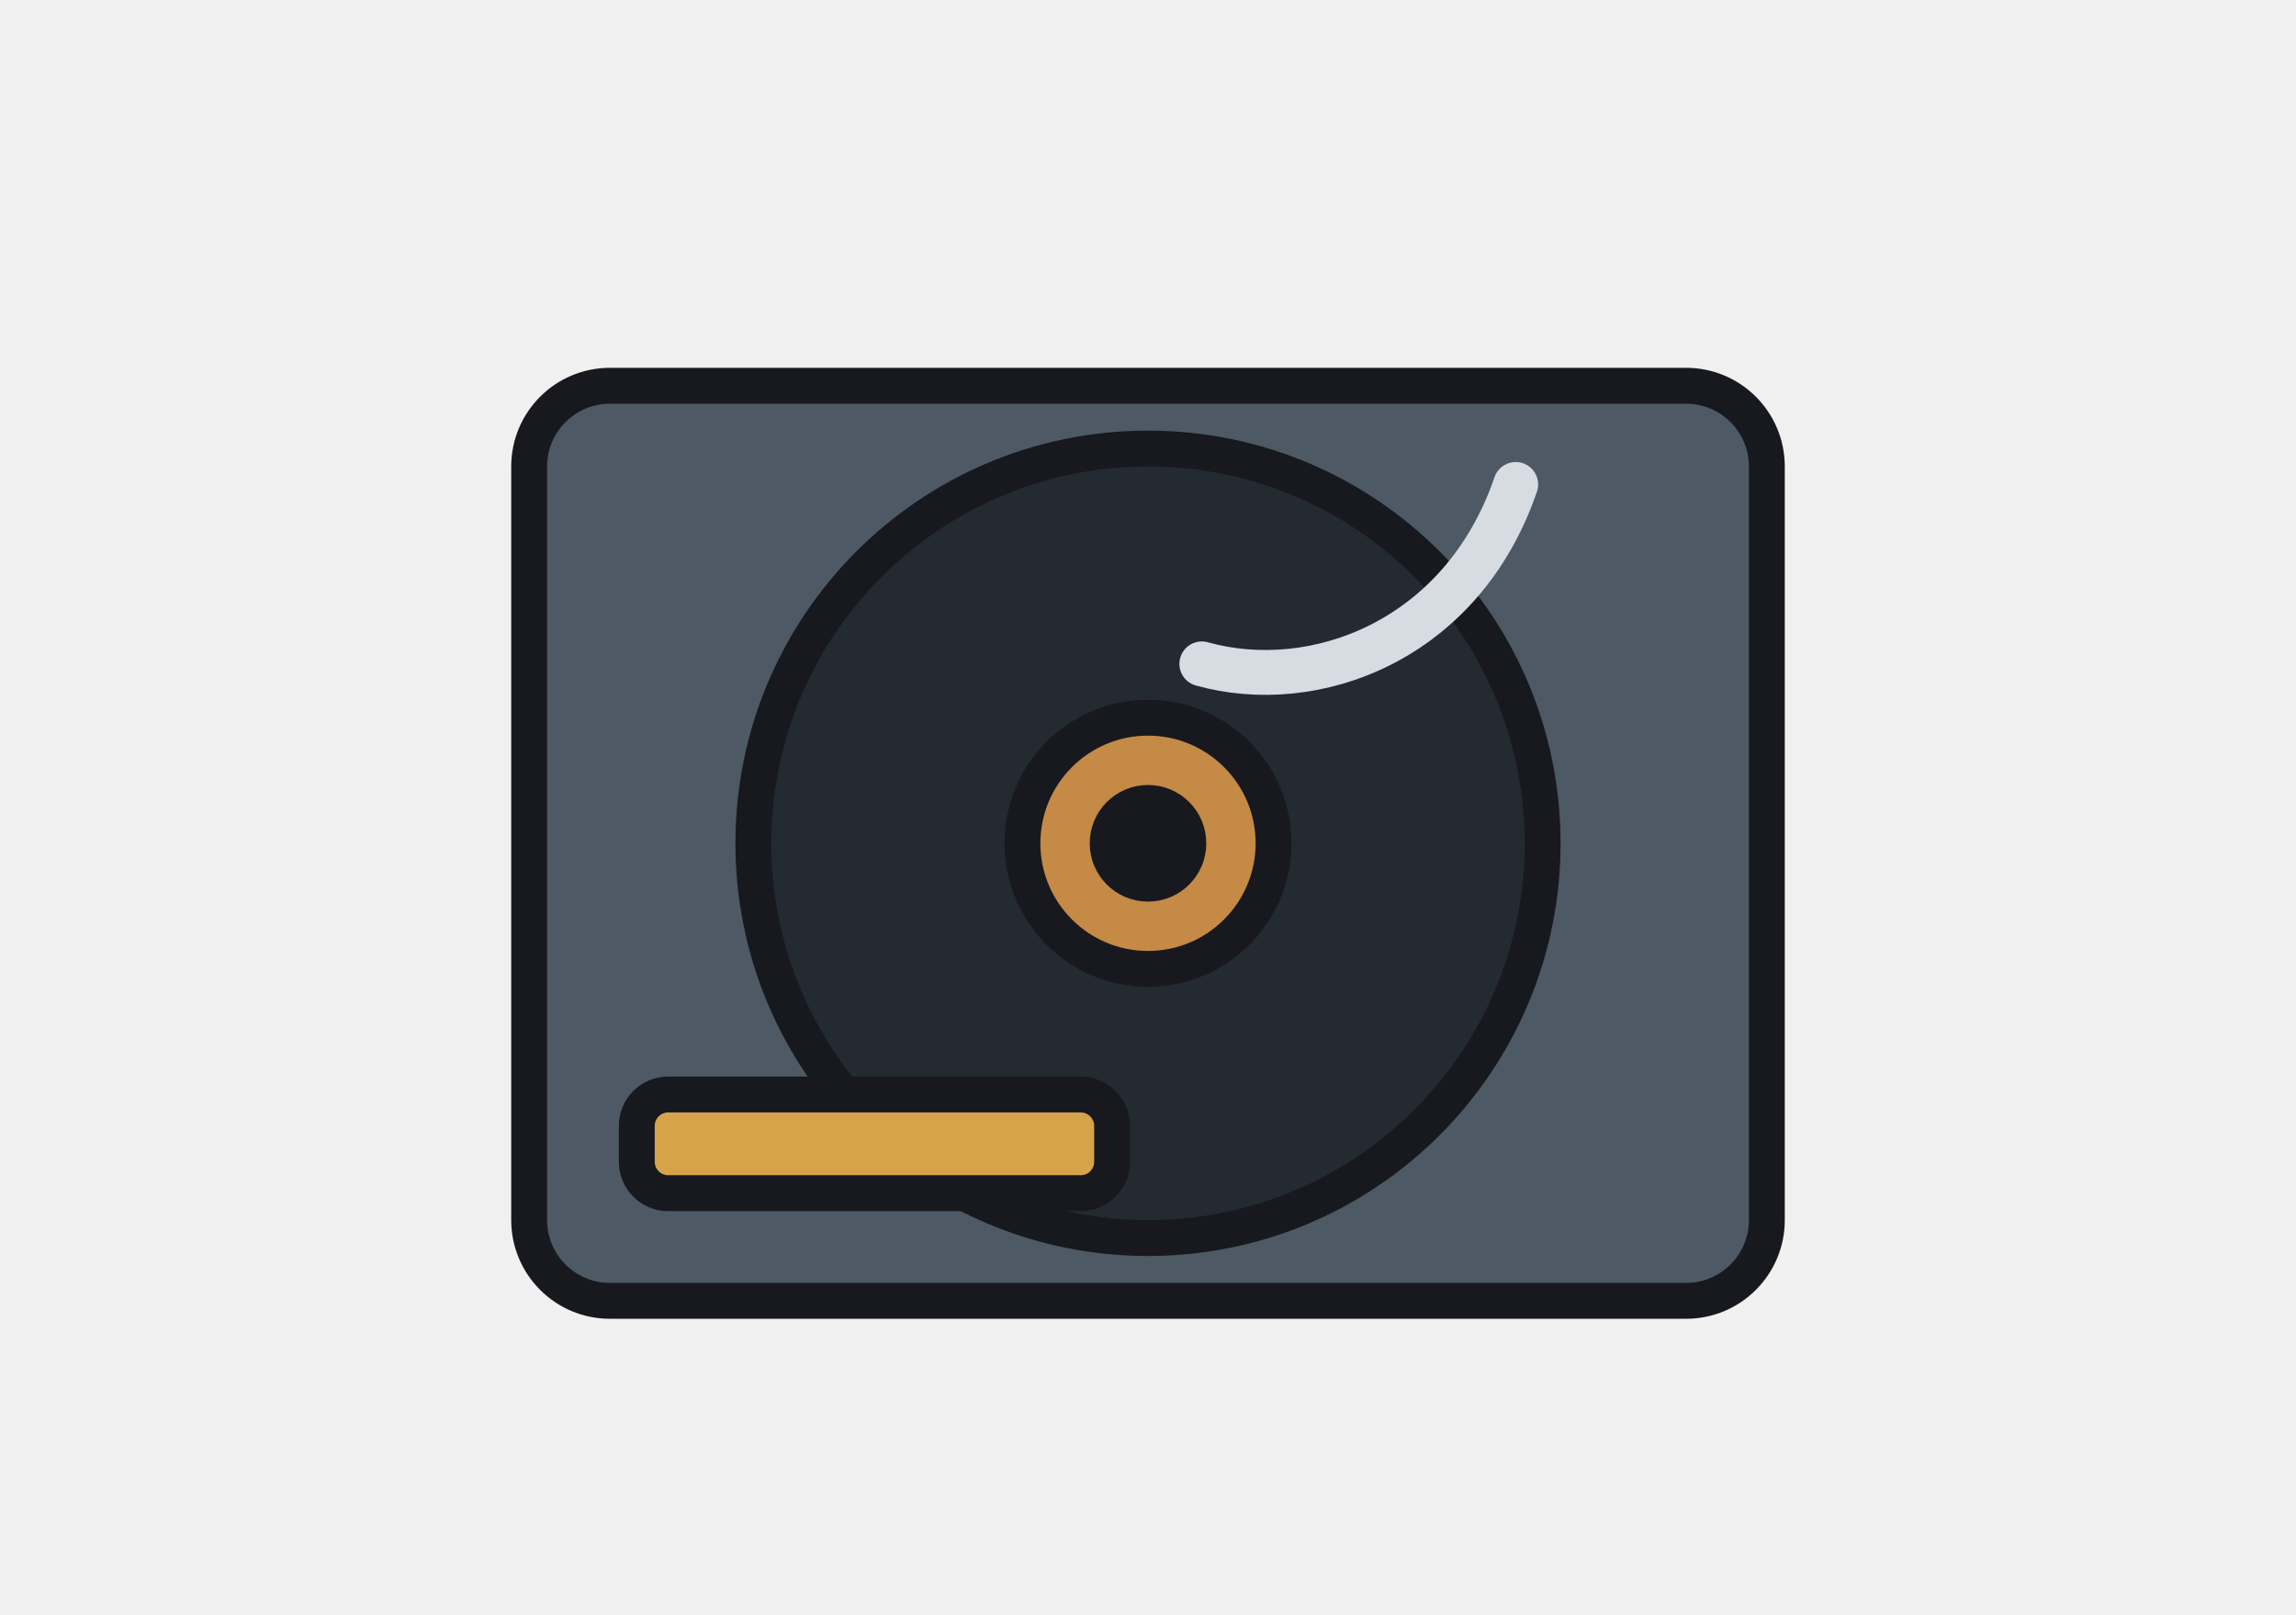
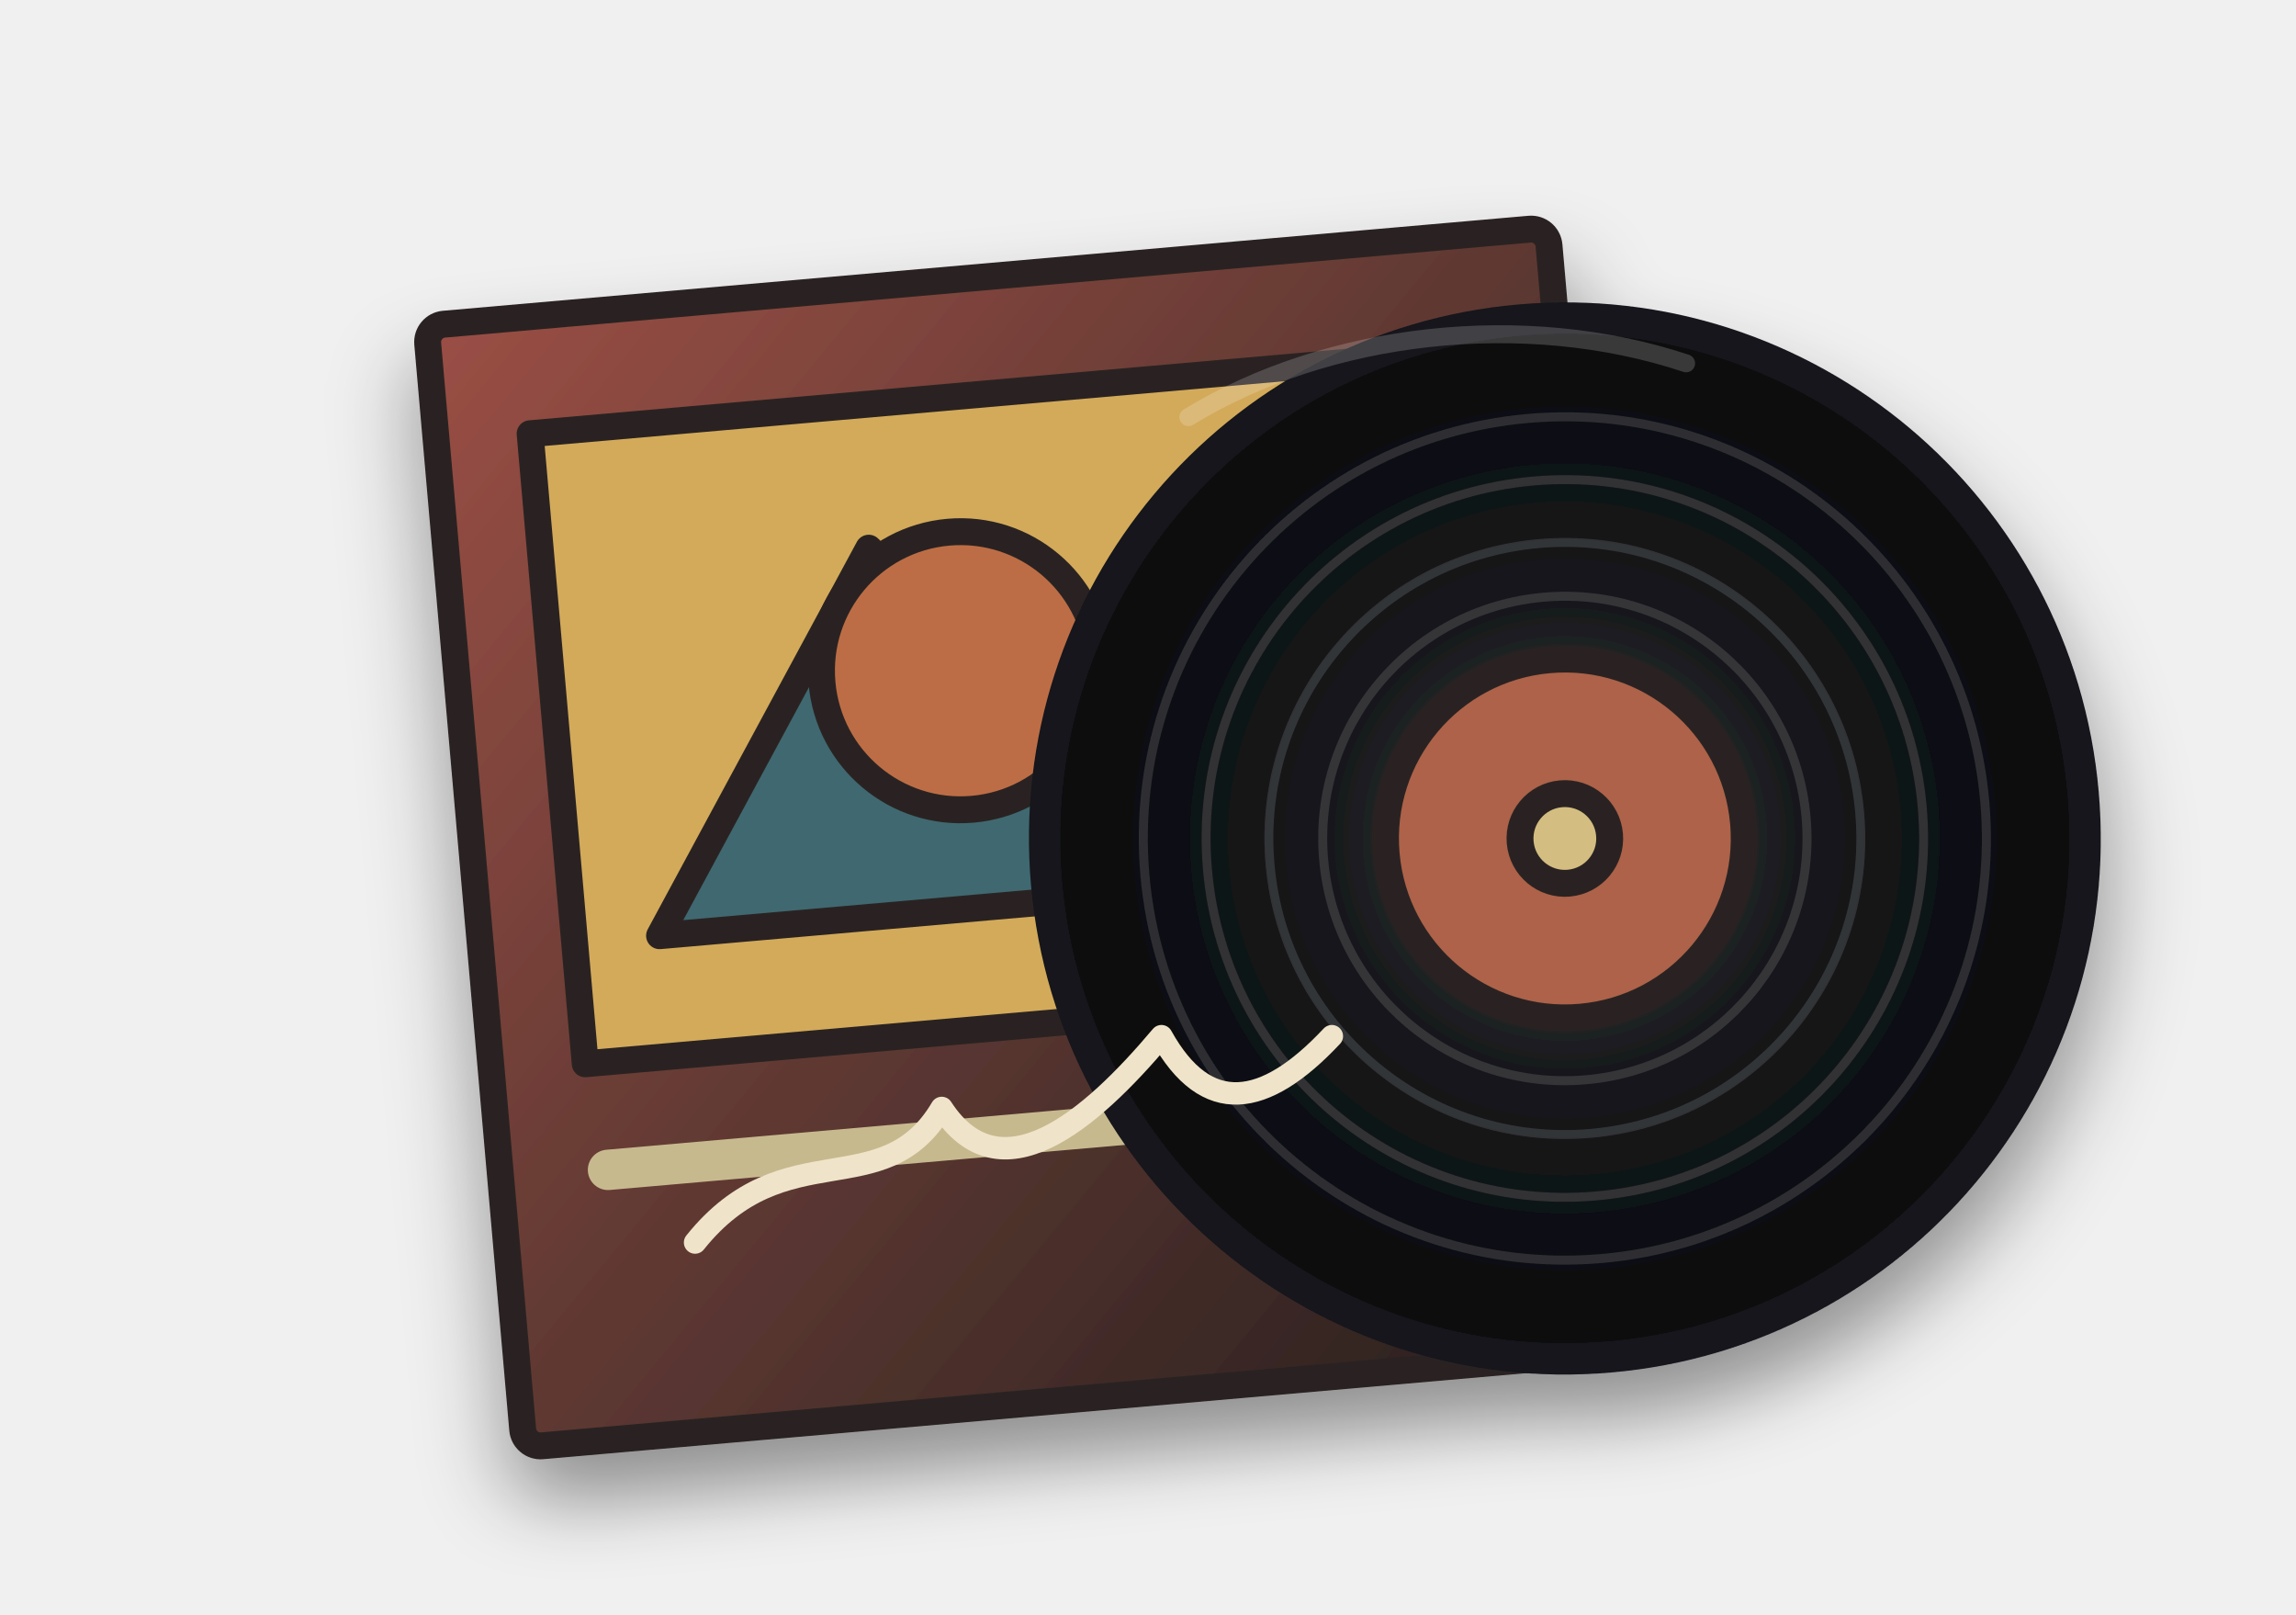
<svg xmlns="http://www.w3.org/2000/svg" viewBox="0 0 512 360">
-   <g stroke="#17191e" stroke-width="8" stroke-linejoin="round">
-     <rect x="118" y="86" width="276" height="204" rx="18" fill="#4d5965" />
-     <circle cx="256" cy="188" r="88" fill="#242a31" />
-     <circle cx="256" cy="188" r="28" fill="#c58a45" />
-     <circle cx="256" cy="188" r="9" fill="#17191e" />
-     <path d="M338 108c-12 35-45 47-70 40" fill="none" stroke="#d7dbe2" stroke-width="10" stroke-linecap="round" />
-     <rect x="142" y="244" width="106" height="22" rx="7" fill="#d6a34a" />
+   <defs>
+     <linearGradient id="sleeve" x1="0" y1="0" x2="1" y2="1">
+       <stop stop-color="#9b4f45" />
+       <stop offset=".58" stop-color="#54342f" />
+       <stop offset="1" stop-color="#251e1d" />
+     </linearGradient>
+     <radialGradient id="vinyl">
+       <stop stop-color="#4b4b4c" />
+       <stop offset=".45" stop-color="#17191c" />
+       <stop offset="1" stop-color="#080a0d" />
+     </radialGradient>
+     <filter id="s">
+       <feDropShadow dx="0" dy="10" stdDeviation="9" flood-opacity=".4" />
+     </filter>
+   </defs>
+   <g filter="url(#s)" stroke="#292421" stroke-width="6" stroke-linejoin="round" transform="rotate(-5 256 180)">
+     <rect x="105" y="59" width="251" height="251" rx="4" fill="url(#sleeve)" />
+     <path d="M126 85h208v141H126z" fill="#d3aa5a" />
+     <path d="m145 199 54-82 45 52 42-66 38 96z" fill="#3f6870" />
+     <circle cx="217" cy="146" r="31" fill="#bd6d45" />
+     <path d="M129 250h202" stroke="#c7b98e" stroke-width="9" stroke-linecap="round" />
+     <circle cx="348" cy="195" r="116" fill="url(#vinyl)" stroke="#15171a" stroke-width="7" />
+     <circle cx="348" cy="195" r="40" fill="#ad6249" />
+     <circle cx="348" cy="195" r="10" fill="#d3bd80" />
+     <g fill="none" stroke="#747577" stroke-width="2" opacity=".32">
+       <circle cx="348" cy="195" r="94" />
+       <circle cx="348" cy="195" r="80" />
+       <circle cx="348" cy="195" r="66" />
+       <circle cx="348" cy="195" r="54" />
+     </g>
  </g>
+   <path d="M155 277c20-25 42-8 55-30 13 20 33 3 49-16 10 18 23 16 38 0" fill="none" stroke="#efe4c9" stroke-width="5" stroke-linecap="round" stroke-linejoin="round" />
+   <path d="M265 93c31-19 75-24 111-12" stroke="#fff" stroke-opacity=".18" stroke-width="4" fill="none" stroke-linecap="round" />
</svg>
